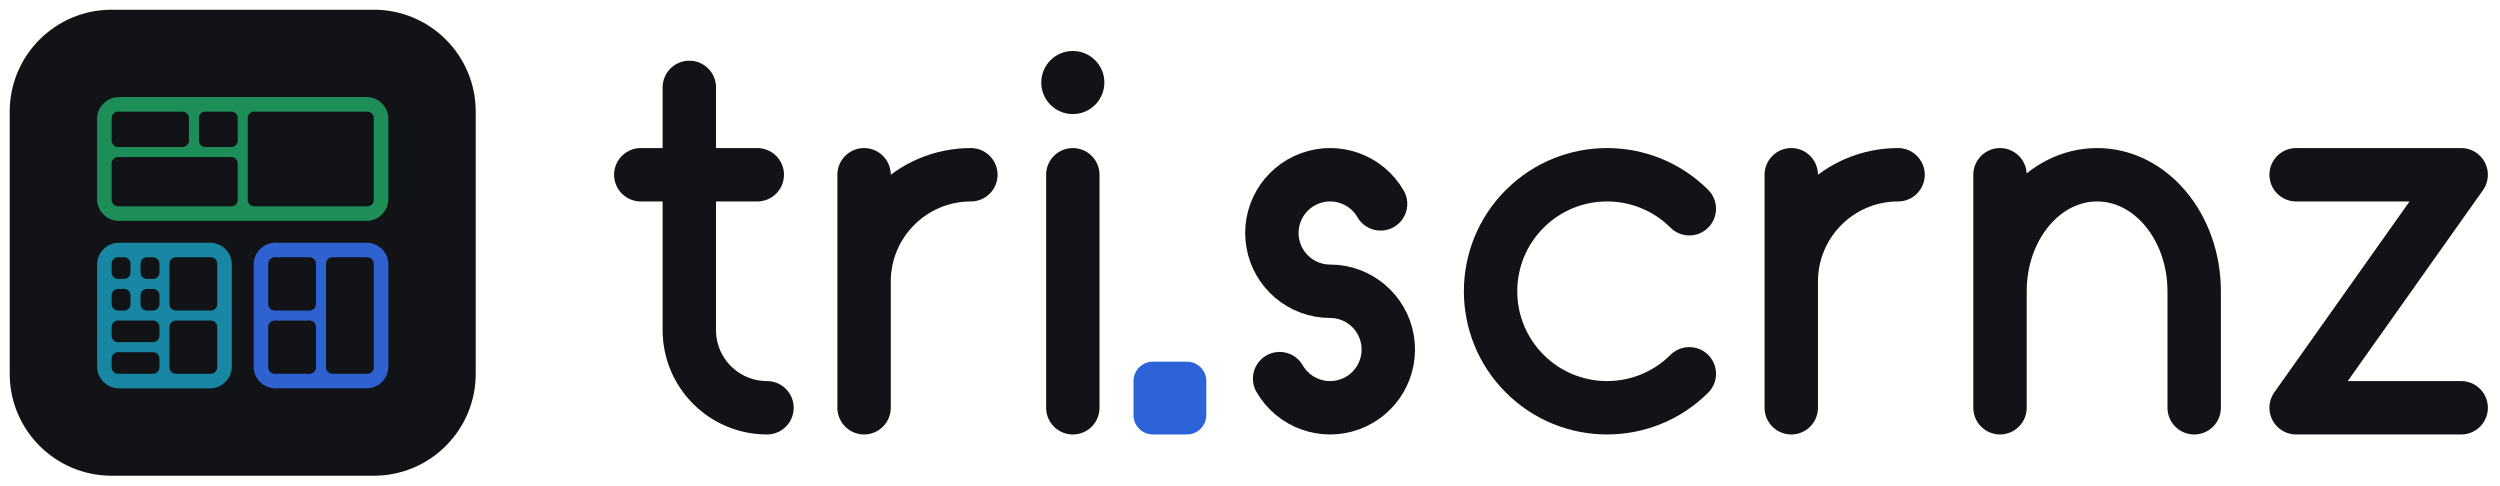
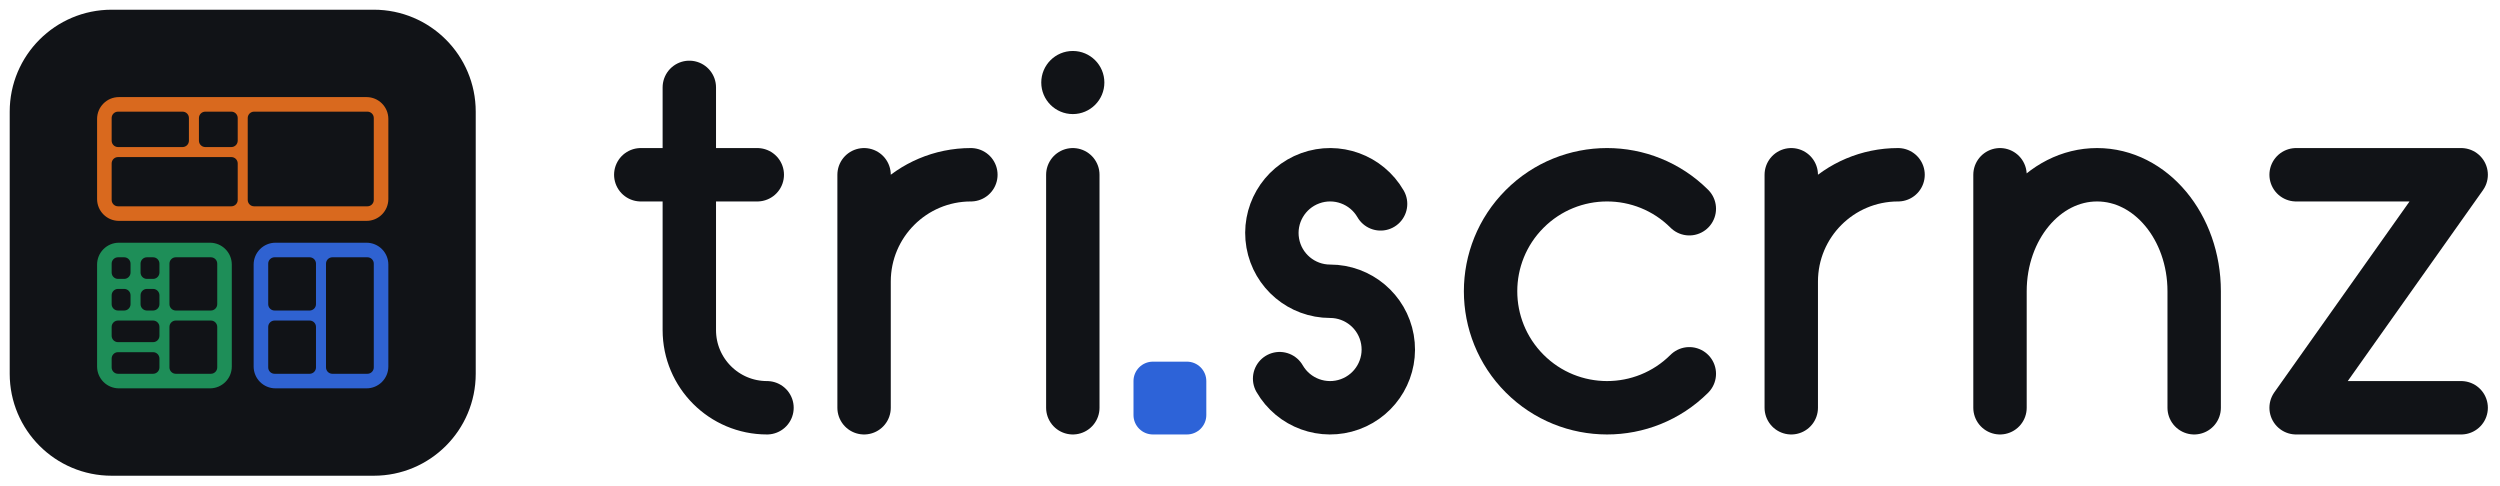
<svg xmlns="http://www.w3.org/2000/svg" viewBox="-2 16 515 100">
  <g transform="translate(0 18) scale(0.1875)">
    <rect width="512" height="512" rx="112" fill="#111317" />
-     <rect x="96" y="96" width="320" height="136" rx="24" fill="#1e8e58" />
+     <rect x="96" y="96" width="320" height="136" rx="24" fill="#d9691e" />
    <rect x="112" y="112" width="84.9" height="38.9" rx="7" fill="#111317" />
    <rect x="207.9" y="112" width="42.6" height="38.9" rx="7" fill="#111317" />
    <rect x="112" y="161.9" width="138.5" height="54.1" rx="7" fill="#111317" />
    <rect x="261.5" y="112" width="138.5" height="104" rx="7" fill="#111317" />
-     <rect x="96" y="256" width="148" height="160" rx="24" fill="#1787a3" />
+     <rect x="96" y="256" width="148" height="160" rx="24" fill="#1e8e58" />
    <rect x="112" y="272" width="20.75" height="23.75" rx="7" fill="#111317" />
    <rect x="143.75" y="272" width="20.75" height="23.75" rx="7" fill="#111317" />
    <rect x="112" y="306.75" width="20.75" height="23.75" rx="7" fill="#111317" />
    <rect x="143.75" y="306.75" width="20.75" height="23.75" rx="7" fill="#111317" />
    <rect x="175.5" y="272" width="52.5" height="58.5" rx="7" fill="#111317" />
    <rect x="112" y="341.5" width="52.5" height="23.75" rx="7" fill="#111317" />
    <rect x="112" y="376.25" width="52.5" height="23.75" rx="7" fill="#111317" />
    <rect x="175.5" y="341.5" width="52.5" height="58.5" rx="7" fill="#111317" />
    <rect x="268" y="256" width="148" height="160" rx="24" fill="#2f62d1" />
    <rect x="284" y="272" width="52.5" height="58.5" rx="7" fill="#111317" />
    <rect x="347.5" y="272" width="52.5" height="128" rx="7" fill="#111317" />
    <rect x="284" y="341.5" width="52.5" height="58.5" rx="7" fill="#111317" />
  </g>
  <g transform="translate(124 0)">
    <g fill="none" stroke="#111317" stroke-width="11" stroke-linecap="round" stroke-linejoin="round">
      <path d="M6 52H30M16 34V84A16 16 0 0 0 32 100" />
      <path d="M52 100V52M52 74A22 22 0 0 1 74 52" />
      <path d="M95 100V52" />
      <path d="M158.4 58A12 12 0 1 0 148 76A12 12 0 1 1 137.6 94" />
      <path d="M222 59A24 24 0 1 0 222 93" />
      <path d="M243 100V52M243 74A22 22 0 0 1 265 52" />
      <path d="M286 100V52M286 76A20 24 0 0 1 326 76V100" />
      <path d="M347 52H381L347 100H381" />
    </g>
    <circle cx="95" cy="33" r="6.5" fill="#111317" />
    <rect x="107.5" y="90.5" width="15" height="15" rx="4" fill="#2d63d8" />
  </g>
</svg>
